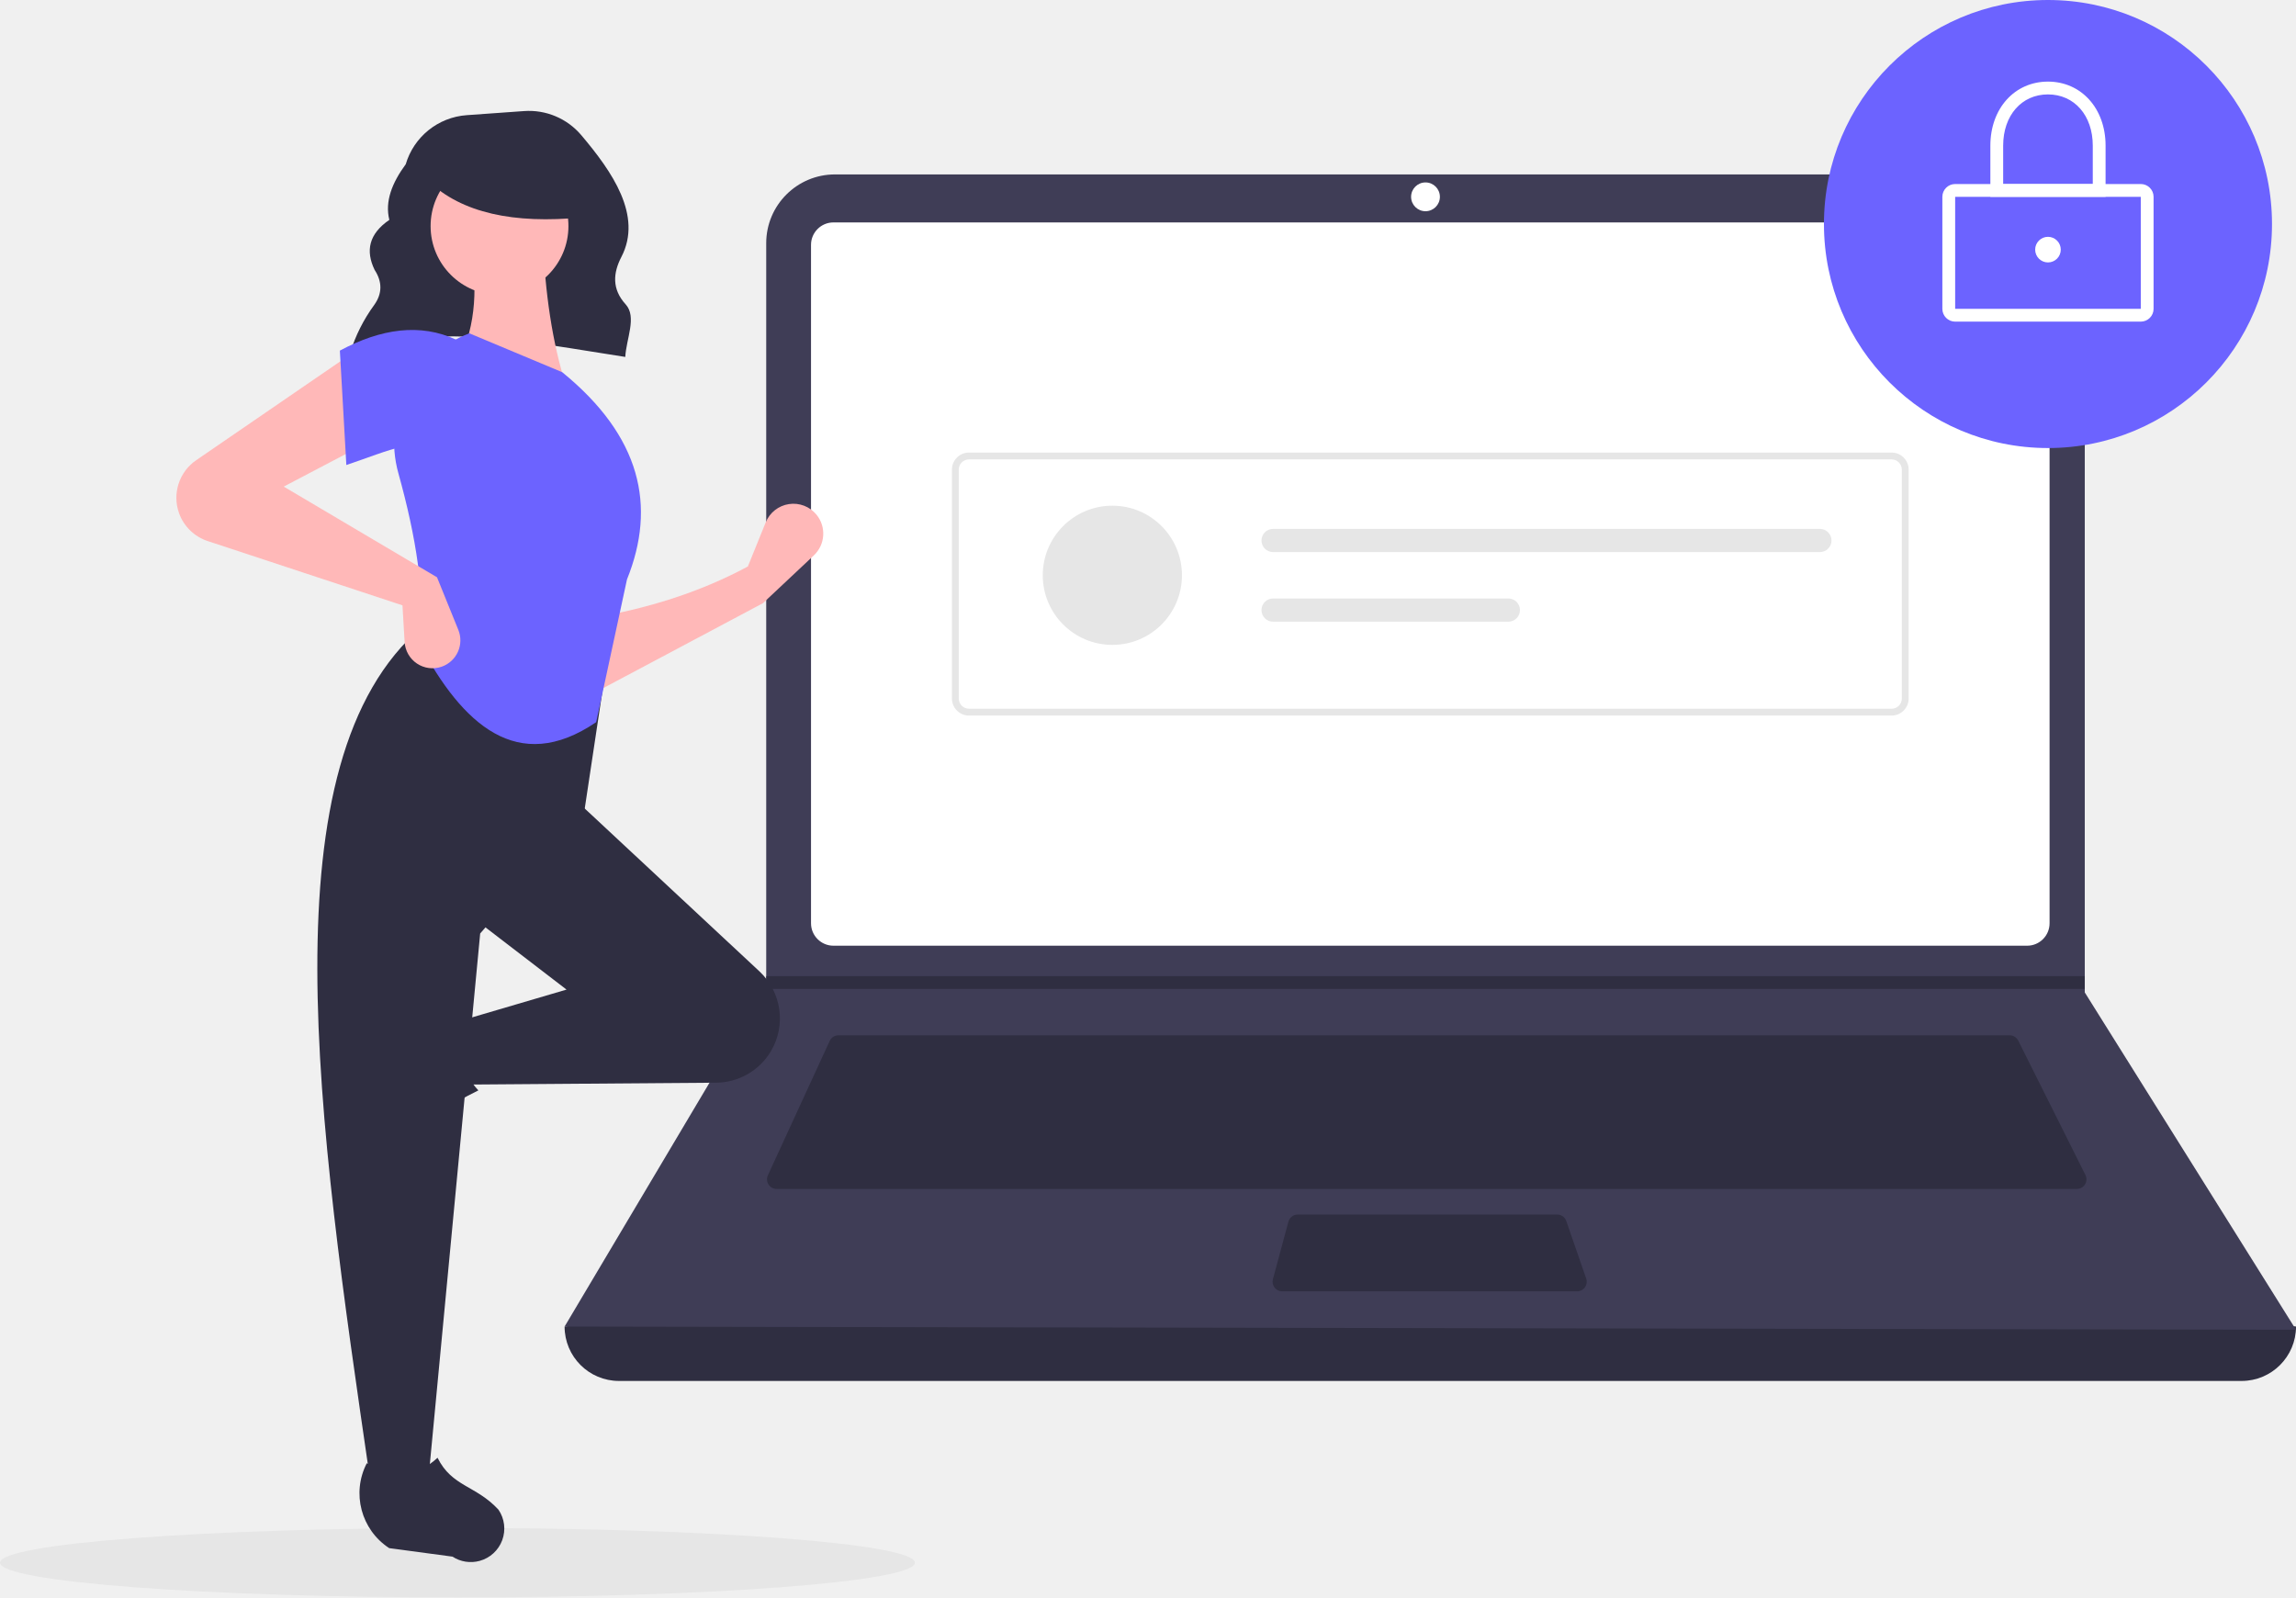
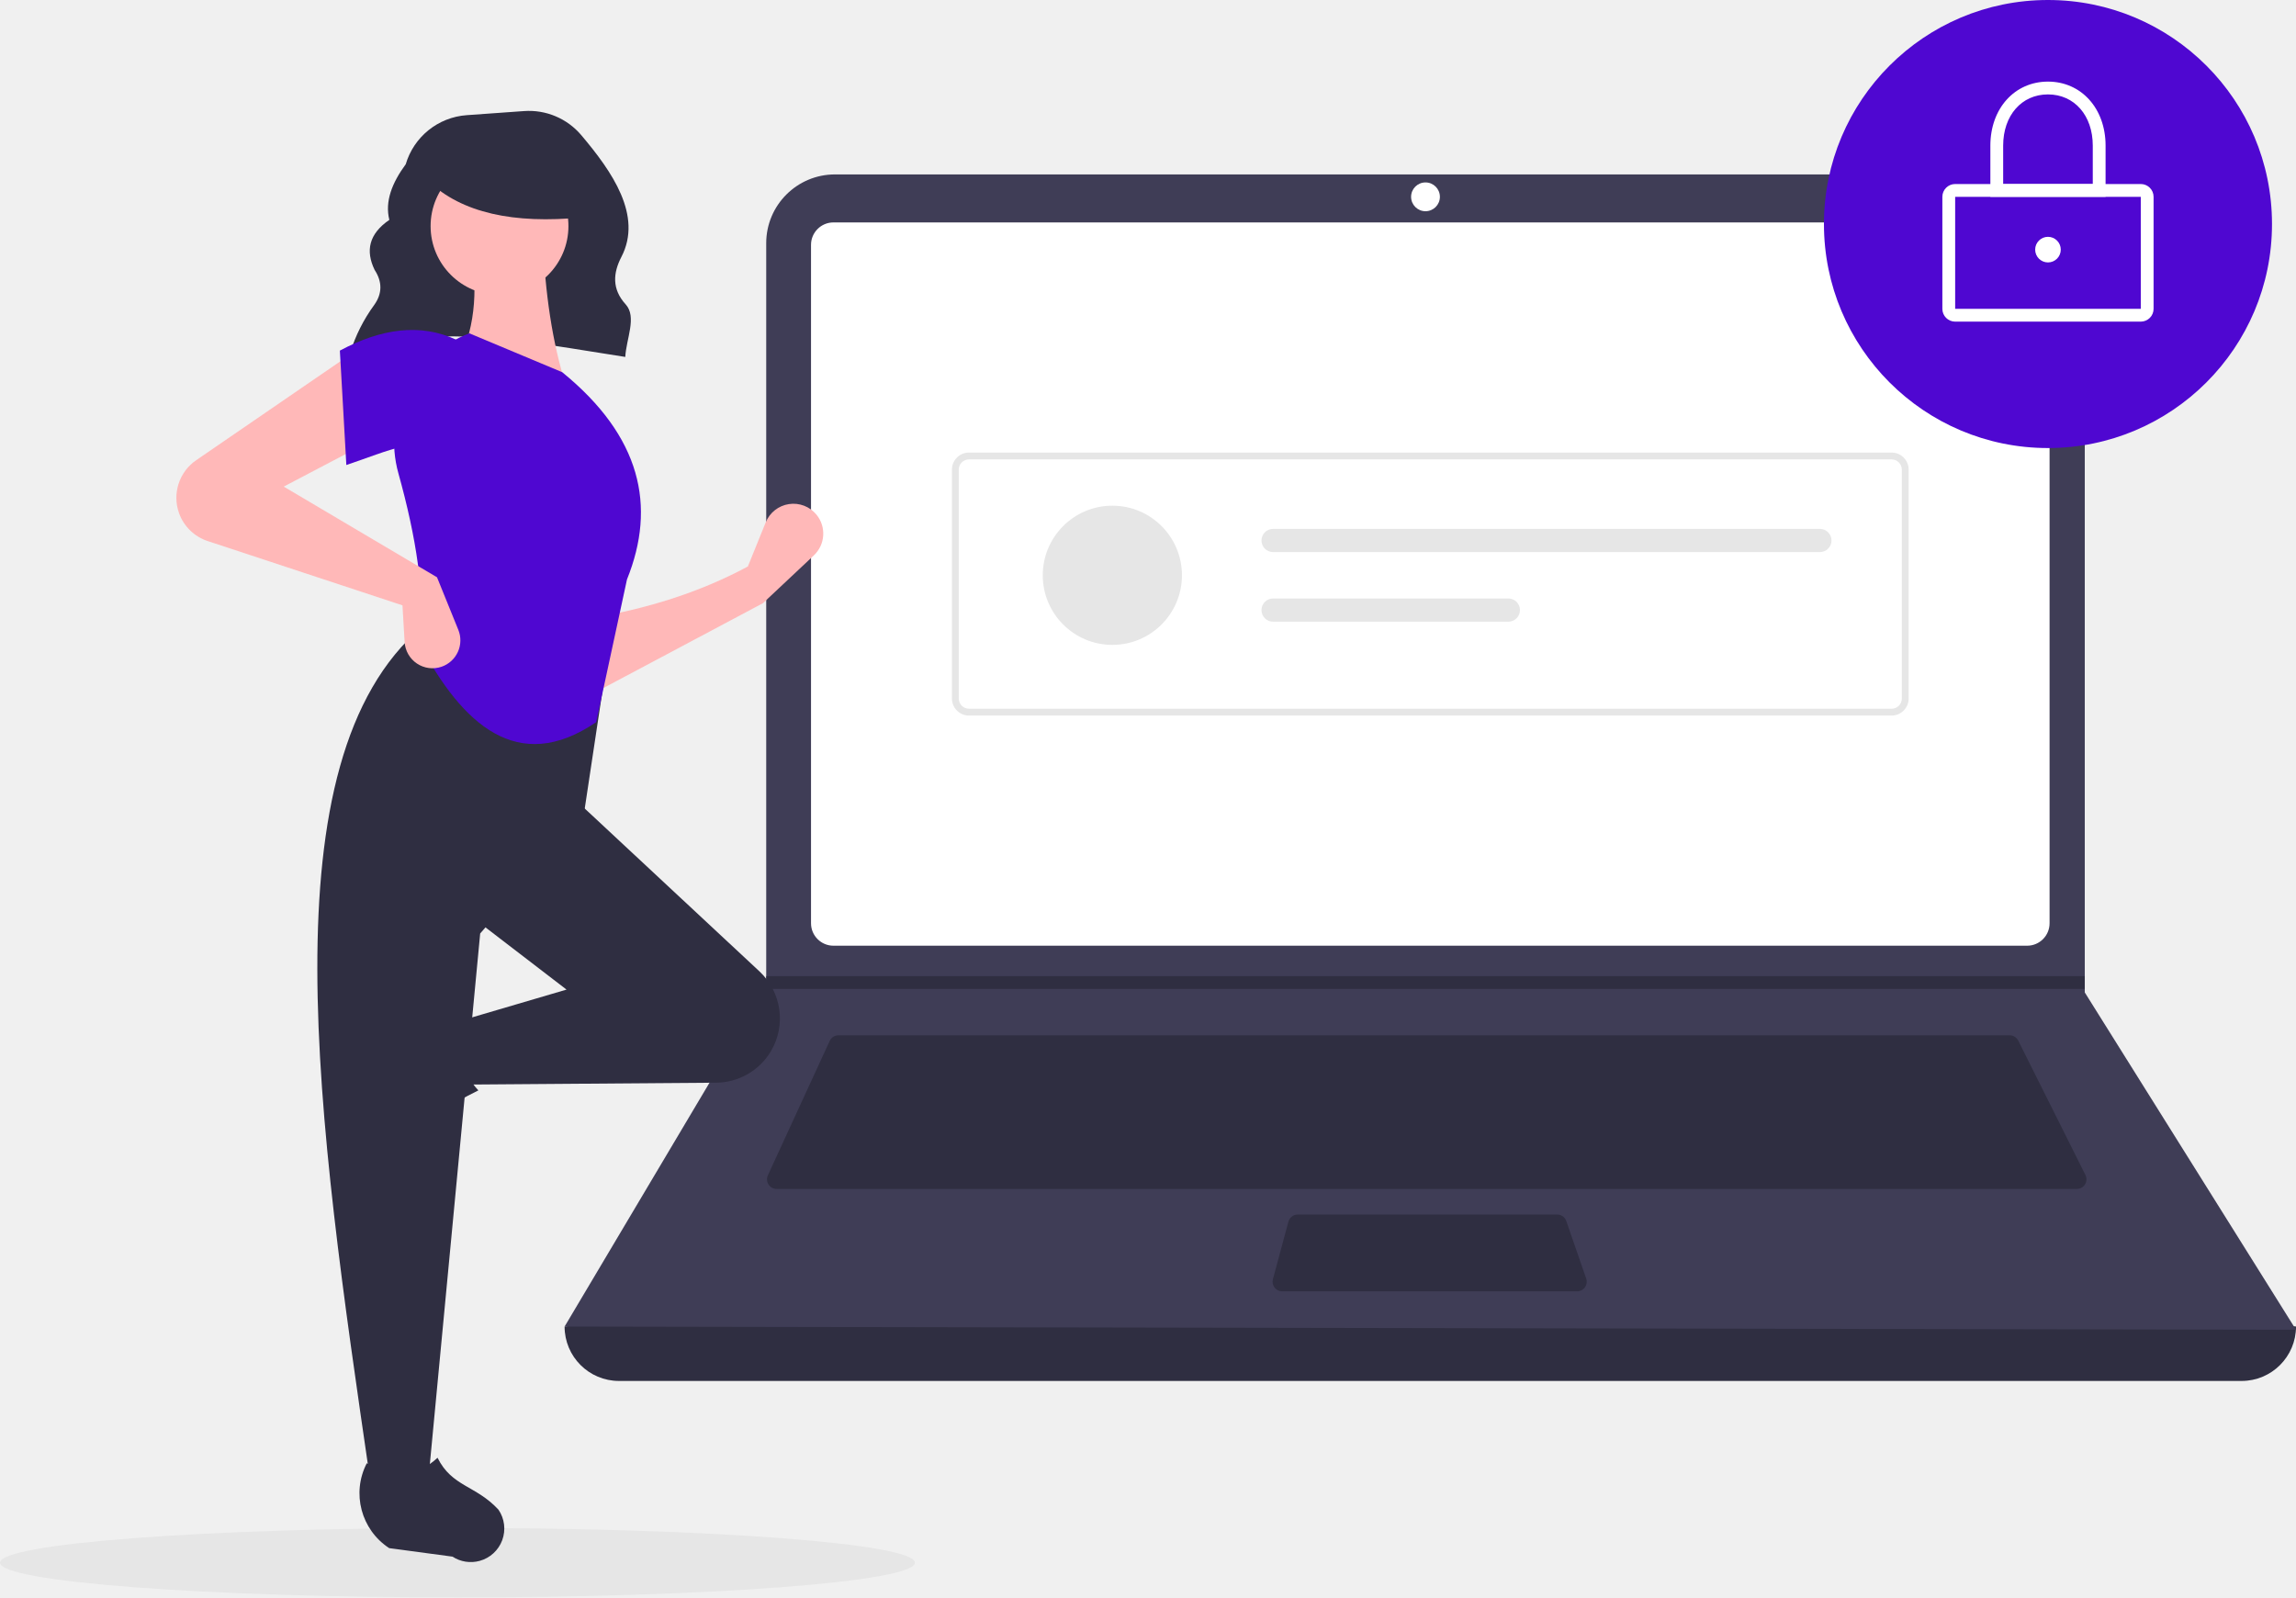
<svg xmlns="http://www.w3.org/2000/svg" width="793" height="551.732" viewBox="0 0 793 551.732" role="img" artist="Katerina Limpitsouni" source="https://undraw.co/">
  <ellipse cx="158" cy="539.732" rx="158" ry="12" fill="#e6e6e6" />
  <path d="M324.272,296.554c27.497-11.695,61.744-4.285,95.191.858.311-6.228,4.084-13.808.132-18.153-4.801-5.279-4.359-10.825-1.47-16.404,7.388-14.265-3.197-29.444-13.884-42.065a23.669,23.669,0,0,0-19.755-8.292l-19.797,1.414A23.709,23.709,0,0,0,343.635,230.859v0c-4.727,6.429-7.257,12.841-5.664,19.219-7.081,4.839-8.27,10.68-5.089,17.264,2.698,4.146,2.669,8.182-.123,12.106a55.891,55.891,0,0,0-8.31,16.506Z" transform="translate(-203.5 -174.1342)" fill="#2f2e41" />
  <path d="M977.709,651.097H417.291A18.791,18.791,0,0,1,398.5,632.306h0q304.727-35.415,598,0h0A18.791,18.791,0,0,1,977.709,651.097Z" transform="translate(-203.5 -174.1342)" fill="#2f2e41" />
  <path d="M996.5,633.412l-598-1.105,69.306-116.616.332-.553V258.131a23.752,23.752,0,0,1,23.754-23.754H899.792a23.752,23.752,0,0,1,23.754,23.754V516.906Z" transform="translate(-203.5 -174.1342)" fill="#3f3d56" />
  <path d="M491.35,250.957a7.746,7.746,0,0,0-7.738,7.738V493.031a7.747,7.747,0,0,0,7.738,7.738H903.65a7.747,7.747,0,0,0,7.738-7.738V258.694a7.747,7.747,0,0,0-7.738-7.738Z" transform="translate(-203.5 -174.1342)" fill="#fff" />
  <path d="M493.078,531.718a3.325,3.325,0,0,0-3.013,1.93l-21.355,46.425a3.316,3.316,0,0,0,3.012,4.702H920.814a3.316,3.316,0,0,0,2.965-4.799L900.567,533.551a3.299,3.299,0,0,0-2.965-1.833Z" transform="translate(-203.5 -174.1342)" fill="#2f2e41" />
  <circle cx="492.342" cy="67.98" r="4.974" fill="#fff" />
  <path d="M651.7,593.619a3.321,3.321,0,0,0-3.202,2.454l-5.357,19.896a3.316,3.316,0,0,0,3.202,4.179h101.874a3.315,3.315,0,0,0,3.133-4.401l-6.887-19.896a3.318,3.318,0,0,0-3.134-2.231Z" transform="translate(-203.5 -174.1342)" fill="#2f2e41" />
  <polygon points="720.046 337.135 720.046 341.556 264.306 341.556 264.649 341.004 264.649 337.135 720.046 337.135" fill="#2f2e41" />
-   <circle cx="707.335" cy="77.375" r="77.375" fill="#6c63ff" />
+   <circle cx="707.335" cy="77.375" r="77.375" fill="#4F07D1" />
  <path d="M942.89,285.223H878.779a4.426,4.426,0,0,1-4.421-4.421V242.114a4.426,4.426,0,0,1,4.421-4.421H942.89a4.426,4.426,0,0,1,4.421,4.421v38.688A4.426,4.426,0,0,1,942.89,285.223Zm-64.111-43.109v38.688h64.114L942.89,242.114Z" transform="translate(-203.5 -174.1342)" fill="#fff" />
  <path d="M930.731,242.114h-39.793V224.428c0-12.81,8.368-22.107,19.896-22.107s19.896,9.297,19.896,22.107Zm-35.372-4.421h30.95V224.428c0-10.413-6.363-17.686-15.475-17.686s-15.475,7.273-15.475,17.686Z" transform="translate(-203.5 -174.1342)" fill="#fff" />
  <circle cx="707.335" cy="86.218" r="4.421" fill="#fff" />
  <path d="M856.82,421.284H538.18a5.908,5.908,0,0,1-5.901-5.901V336.342a5.908,5.908,0,0,1,5.901-5.901H856.82a5.908,5.908,0,0,1,5.901,5.901V415.383A5.908,5.908,0,0,1,856.82,421.284Zm-318.64-88.482a3.544,3.544,0,0,0-3.54,3.54V415.383a3.544,3.544,0,0,0,3.54,3.54H856.82a3.544,3.544,0,0,0,3.54-3.54V336.342a3.544,3.544,0,0,0-3.54-3.54Z" transform="translate(-203.5 -174.1342)" fill="#e6e6e6" />
  <circle cx="384.19" cy="198.695" r="24.036" fill="#e6e6e6" />
  <path d="M643.203,356.805a4.006,4.006,0,1,0,0,8.012H832.061a4.006,4.006,0,0,0,0-8.012Z" transform="translate(-203.5 -174.1342)" fill="#e6e6e6" />
  <path d="M643.203,380.842a4.006,4.006,0,1,0,0,8.012H724.469a4.006,4.006,0,1,0,0-8.012Z" transform="translate(-203.5 -174.1342)" fill="#e6e6e6" />
  <path d="M467.022,382.462,408.119,413.778l-.746-26.096c19.226-3.209,37.517-8.797,54.429-17.895l6.16-15.22a10.318,10.318,0,0,1,17.536-2.678l0,0a10.318,10.318,0,0,1-.908,14.069Z" transform="translate(-203.5 -174.1342)" fill="#ffb8b8" />
  <path d="M323.098,563.267v0a11.574,11.574,0,0,1,1.469-9.363l12.939-19.858a22.612,22.612,0,0,1,29.335-7.739h0c-5.438,9.256-4.68,17.377,1.878,24.434a117.631,117.631,0,0,0-27.936,19.045A11.574,11.574,0,0,1,323.098,563.267Z" transform="translate(-203.5 -174.1342)" fill="#2f2e41" />
  <path d="M469.705,537.303l0,0a22.203,22.203,0,0,1-18.871,10.779l-85.96.651-3.728-21.623,38.026-11.184-32.061-24.605L402.154,450.313l63.65,59.324A22.203,22.203,0,0,1,469.705,537.303Z" transform="translate(-203.5 -174.1342)" fill="#2f2e41" />
  <path d="M351.453,685.179H331.321c-18.075-123.898-36.474-248.142,17.895-294.515l64.122,10.439L405.136,455.532l-35.789,41.008Z" transform="translate(-203.5 -174.1342)" fill="#2f2e41" />
  <path d="M369.149,713.246h0a11.574,11.574,0,0,1-9.363-1.469l-21.859-2.938a22.612,22.612,0,0,1-7.741-29.335v0c9.257,5.437,17.377,4.679,24.434-1.879,4.986,10.067,13.201,9.453,21.047,17.935A11.574,11.574,0,0,1,369.149,713.246Z" transform="translate(-203.5 -174.1342)" fill="#2f2e41" />
  <path d="M399.172,307.902l-37.28-8.947c6.192-12.674,6.702-26.776,3.728-41.754l25.351-.746C391.764,275.08,394.167,292.481,399.172,307.902Z" transform="translate(-203.5 -174.1342)" fill="#ffb8b8" />
-   <path d="M409.418,423.552c-27.139,18.493-46.314.633-60.947-26.923,2.033-16.862-1.259-37.041-7.357-58.966a40.138,40.138,0,0,1,24.506-48.401h0l32.061,13.421c27.224,22.19,32.582,46.227,22.368,71.578Z" transform="translate(-203.5 -174.1342)" fill="#6c63ff" />
+   <path d="M409.418,423.552c-27.139,18.493-46.314.633-60.947-26.923,2.033-16.862-1.259-37.041-7.357-58.966a40.138,40.138,0,0,1,24.506-48.401h0l32.061,13.421c27.224,22.19,32.582,46.227,22.368,71.578Z" transform="translate(-203.5 -174.1342)" fill="#4F07D1" />
  <path d="M331.321,326.542,301.497,342.2l52.938,31.316,7.366,18.17a9.637,9.637,0,0,1-5.789,12.731h0a9.637,9.637,0,0,1-12.762-8.544l-.745-12.663-67.284-22.204a15.733,15.733,0,0,1-9.873-9.611v0a15.733,15.733,0,0,1,5.903-18.303l54.105-37.118Z" transform="translate(-203.5 -174.1342)" fill="#ffb8b8" />
-   <path d="M361.146,329.524c-12.439-5.451-23.749.47-38.026,5.219l-2.237-39.517c14.176-7.556,27.692-9.593,40.263-3.728Z" transform="translate(-203.5 -174.1342)" fill="#6c63ff" />
+   <path d="M361.146,329.524c-12.439-5.451-23.749.47-38.026,5.219l-2.237-39.517c14.176-7.556,27.692-9.593,40.263-3.728Z" transform="translate(-203.5 -174.1342)" fill="#4F07D1" />
  <circle cx="172.525" cy="78.093" r="23.802" fill="#ffb8b8" />
  <path d="M404.5,249.224c-23.566,2.308-41.523-1.546-53-12.52v-8.838h51Z" transform="translate(-203.5 -174.1342)" fill="#2f2e41" />
</svg>
